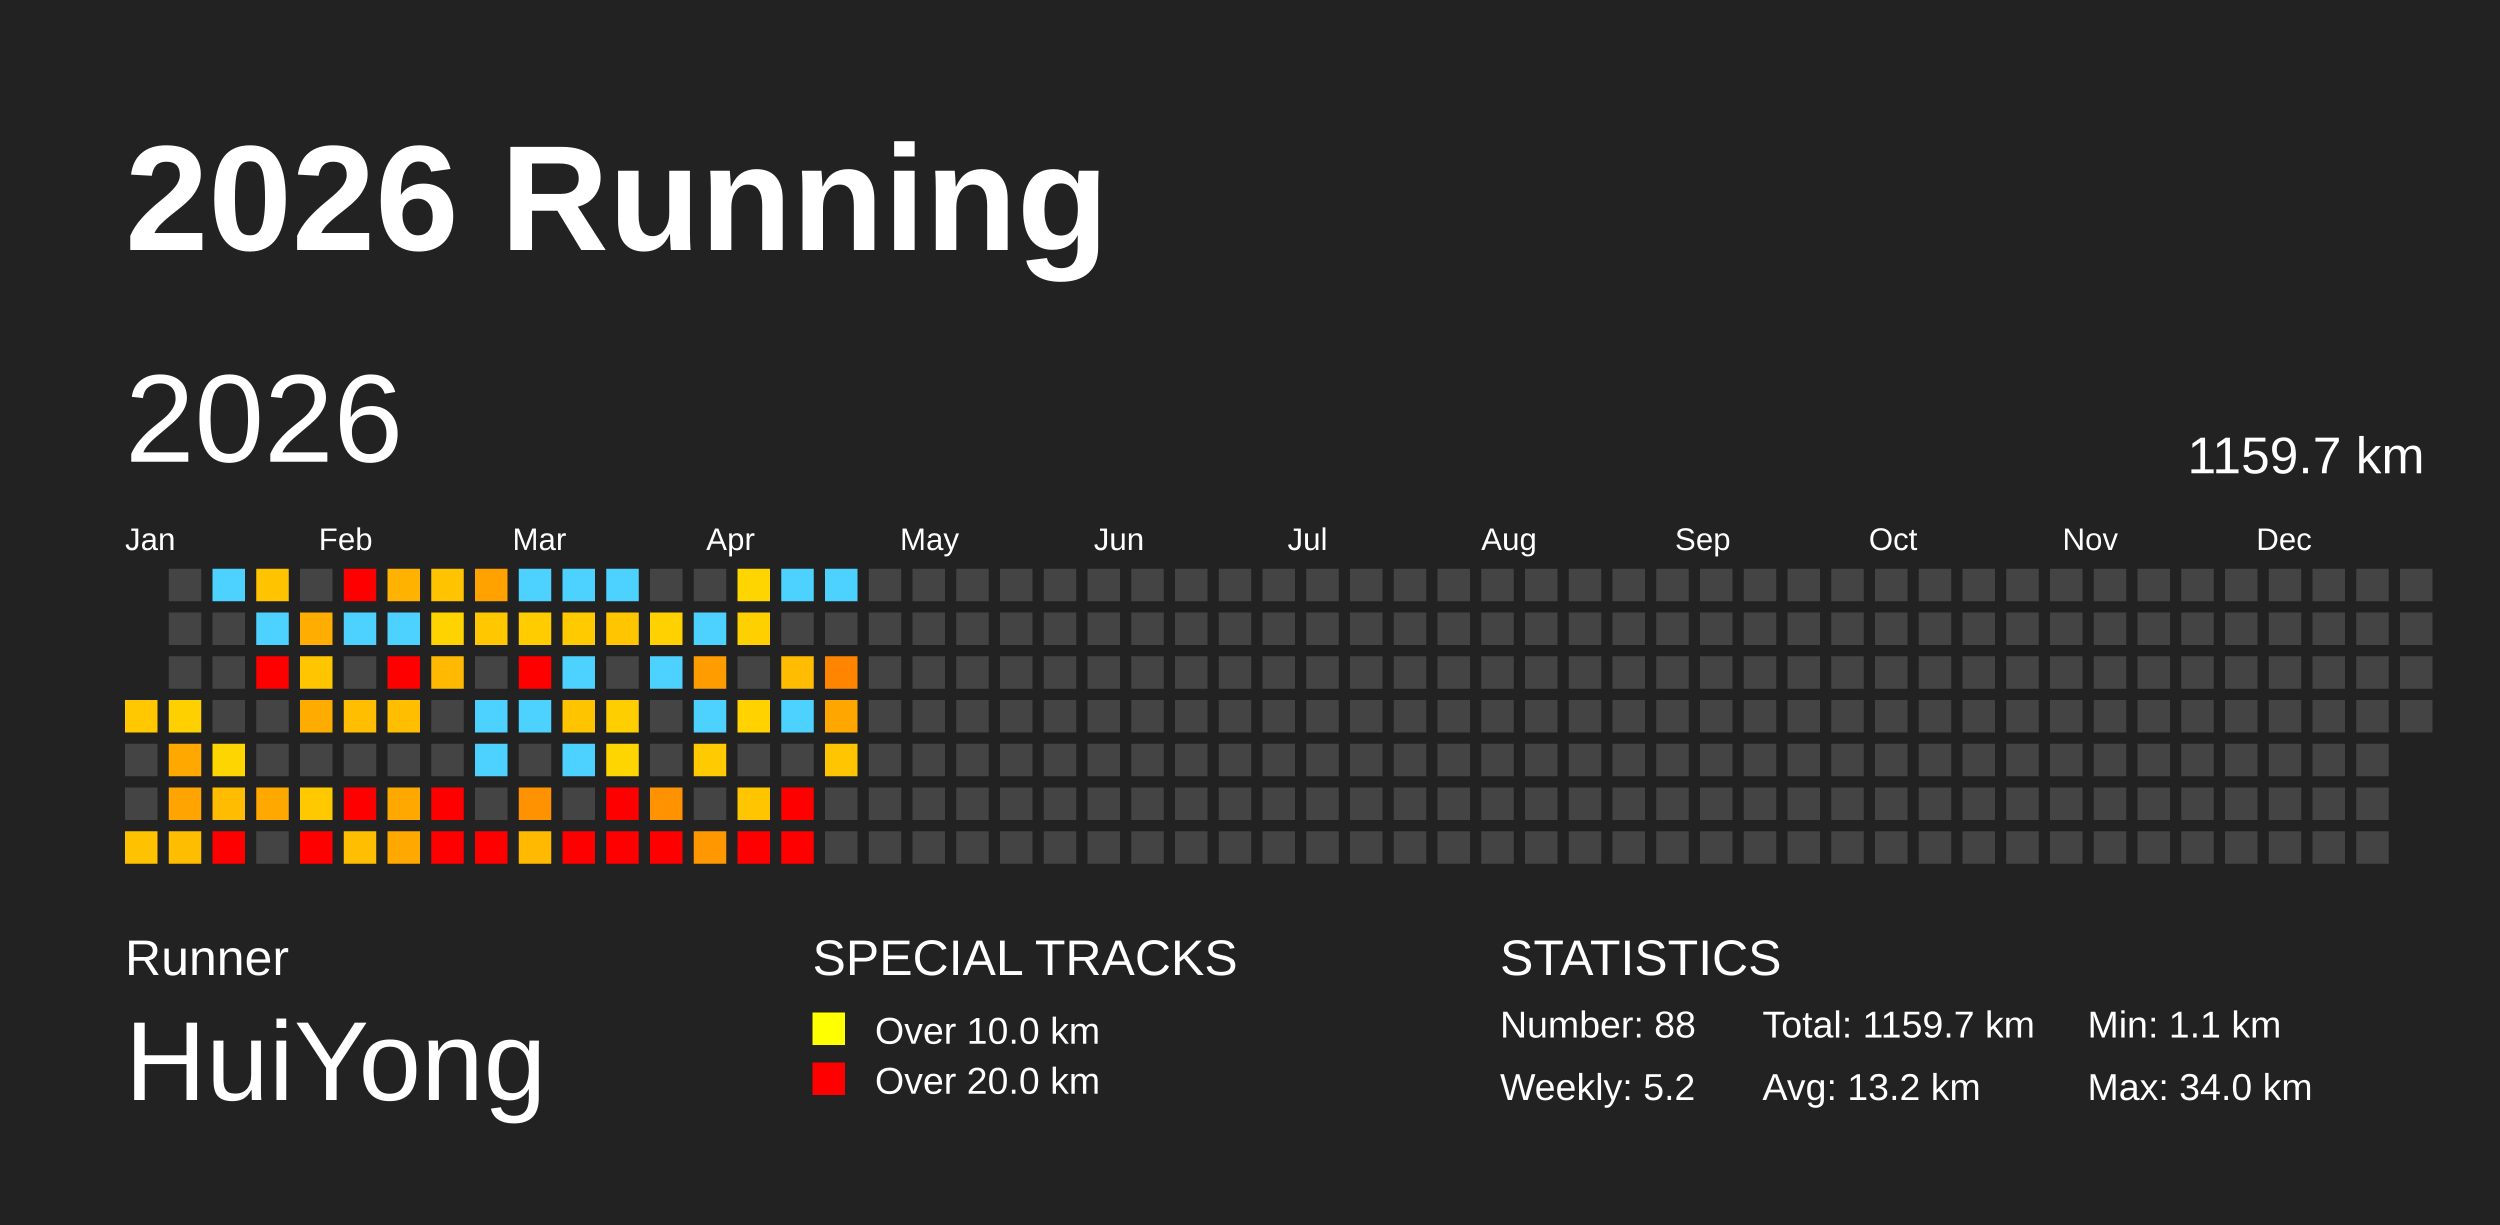
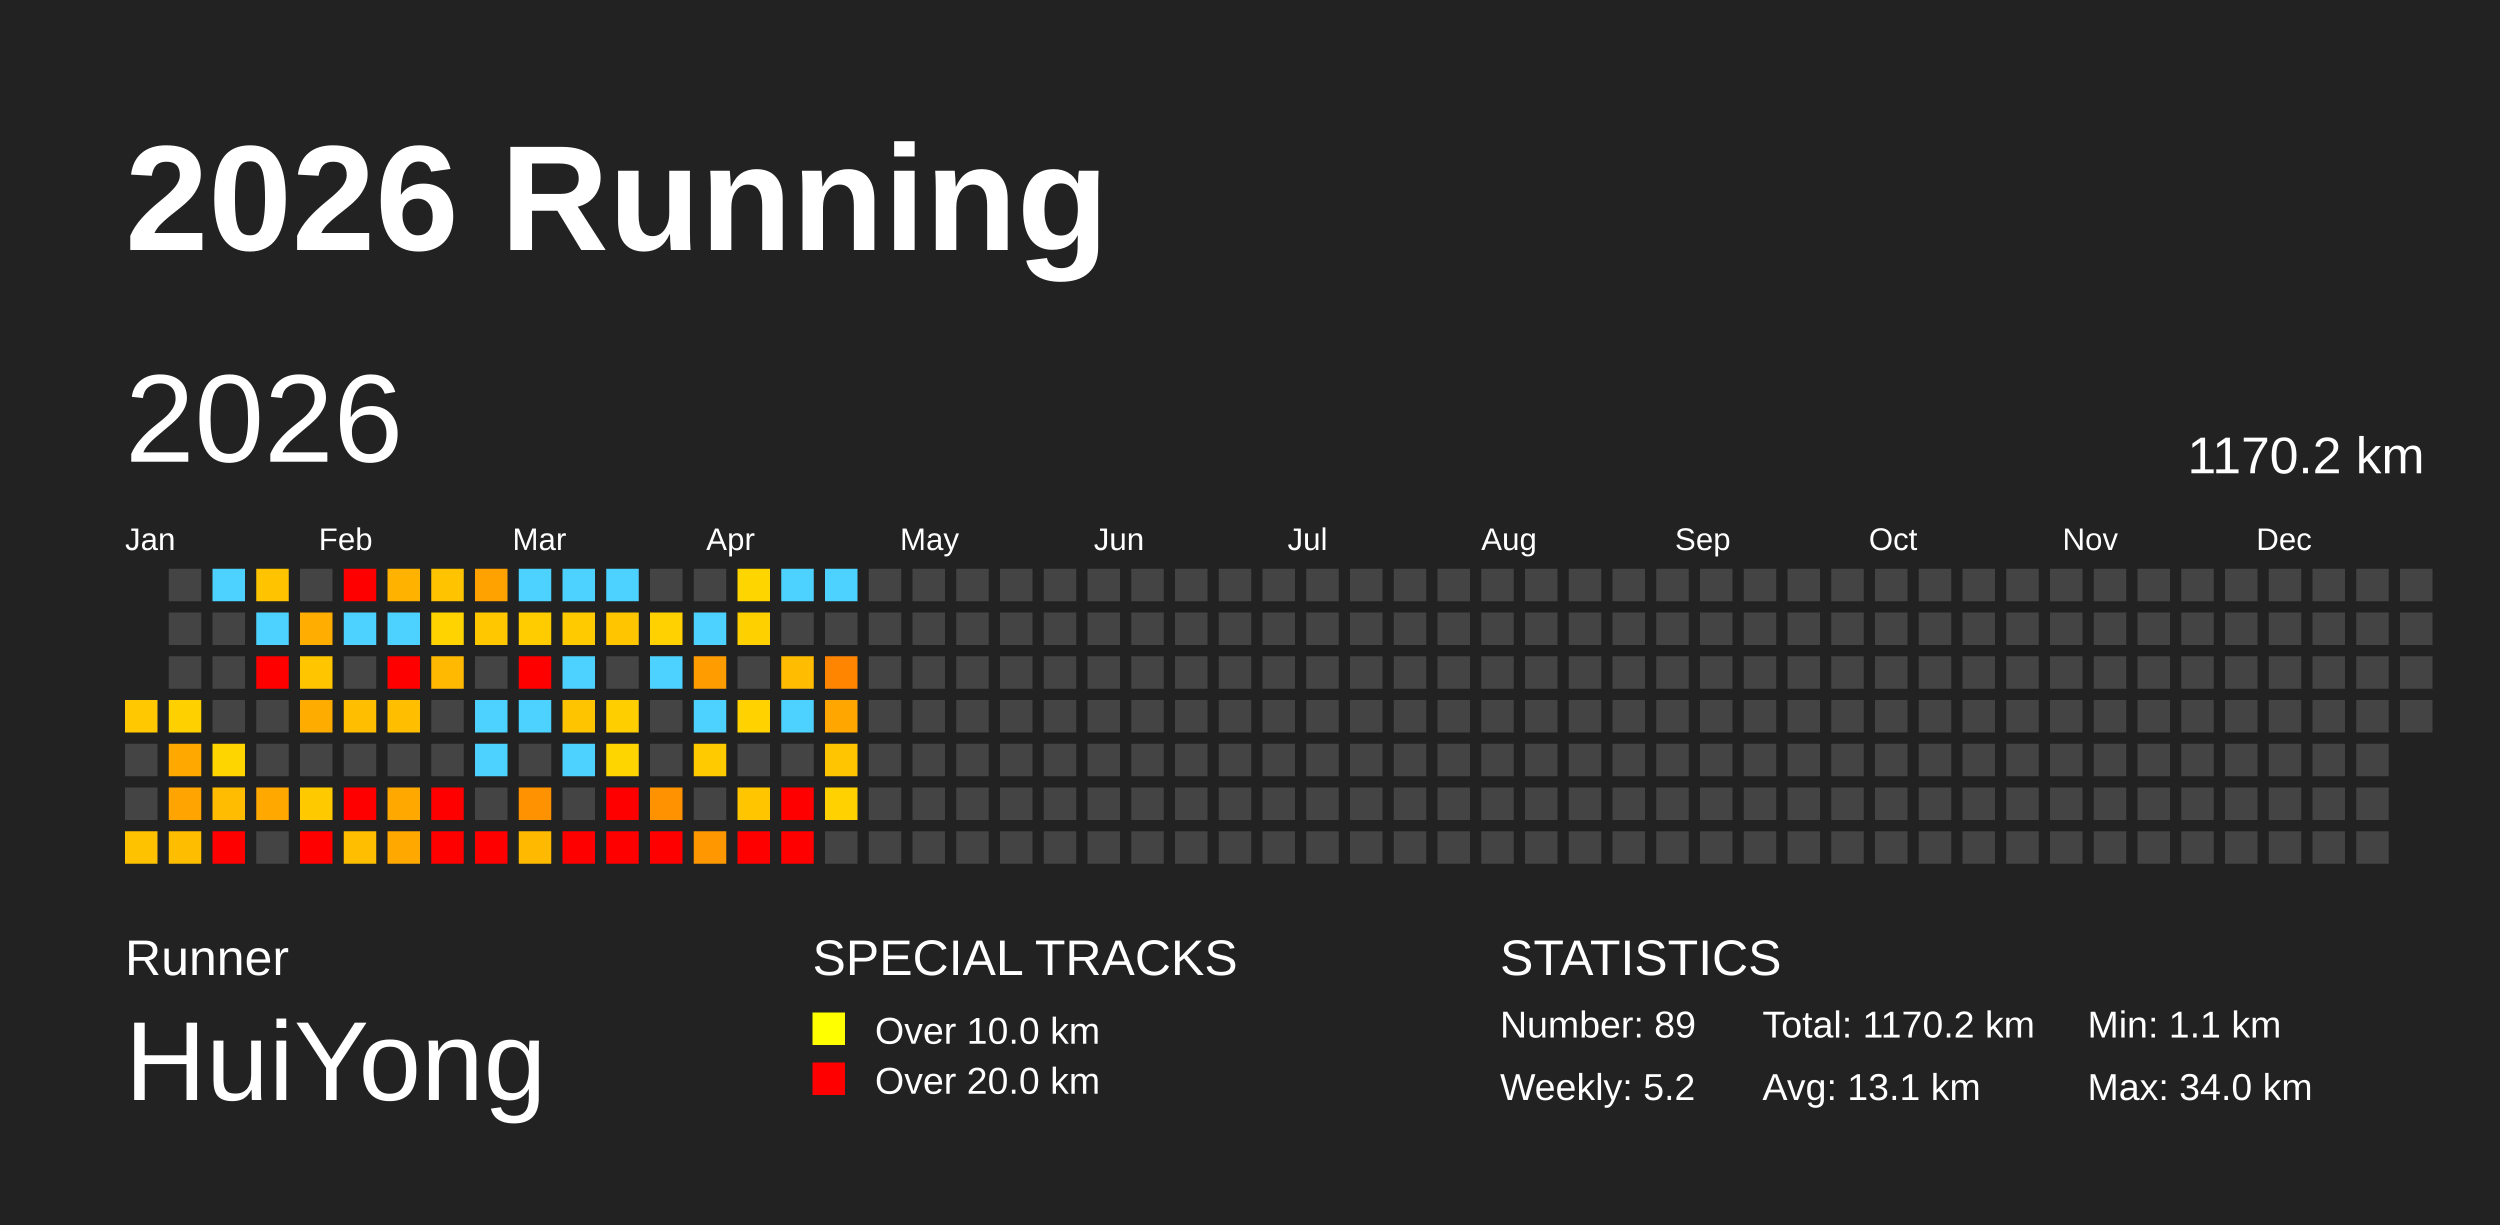
<svg xmlns="http://www.w3.org/2000/svg" baseProfile="full" height="98mm" version="1.1" viewBox="0,0,200,98" width="200mm">
  <defs />
  <rect fill="#222222" height="98" width="200" x="0" y="0" />
  <text fill="#FFFFFF" style="font-size:12px; font-family:Arial; font-weight:bold;" x="10" y="20">2026 Running</text>
  <text fill="#FFFFFF" style="font-size:4px; font-family:Arial" x="10" y="78">Runner</text>
  <text fill="#FFFFFF" style="font-size:9px; font-family:Arial" x="10" y="88">HuiYong</text>
  <text fill="#FFFFFF" style="font-size:4px; font-family:Arial" x="65" y="78">SPECIAL TRACKS</text>
  <rect fill="yellow" height="2.6" width="2.6" x="65" y="81" />
  <text fill="#FFFFFF" style="font-size:3px; font-family:Arial" x="70" y="83.5">Over 10.0 km</text>
  <rect fill="red" height="2.6" width="2.6" x="65" y="85" />
  <text fill="#FFFFFF" style="font-size:3px; font-family:Arial" x="70" y="87.5">Over 20.0 km</text>
  <text fill="#FFFFFF" style="font-size:4px; font-family:Arial" x="120" y="78">STATISTICS</text>
-   <text fill="#FFFFFF" style="font-size:3px; font-family:Arial" x="120" y="83">Number: 88</text>
+   <text fill="#FFFFFF" style="font-size:3px; font-family:Arial" x="120" y="83">Number: 89</text>
  <text fill="#FFFFFF" style="font-size:3px; font-family:Arial" x="120" y="88">Weekly: 5.2</text>
-   <text fill="#FFFFFF" style="font-size:3px; font-family:Arial" x="141" y="83">Total: 1159.7 km</text>
-   <text fill="#FFFFFF" style="font-size:3px; font-family:Arial" x="141" y="88">Avg: 13.2 km</text>
+   <text fill="#FFFFFF" style="font-size:3px; font-family:Arial" x="141" y="83">Total: 1170.2 km</text>
+   <text fill="#FFFFFF" style="font-size:3px; font-family:Arial" x="141" y="88">Avg: 13.1 km</text>
  <text fill="#FFFFFF" style="font-size:3px; font-family:Arial" x="167" y="83">Min: 1.1 km</text>
  <text fill="#FFFFFF" style="font-size:3px; font-family:Arial" x="167" y="88">Max: 34.0 km</text>
  <text dominant-baseline="hanging" fill="#FFFFFF" style="font-size:10.0px; font-family:Arial;" x="10" y="30">2026</text>
-   <text dominant-baseline="hanging" fill="#FFFFFF" style="font-size:4.125px; font-family:Arial;" x="175" y="35">1159.7 km</text>
+   <text dominant-baseline="hanging" fill="#FFFFFF" style="font-size:4.125px; font-family:Arial;" x="175" y="35">1170.2 km</text>
  <text fill="#FFFFFF" style="font-size:2.5px; font-family:Arial" x="10.0" y="44">Jan</text>
  <text fill="#FFFFFF" style="font-size:2.5px; font-family:Arial" x="25.5" y="44">Feb</text>
  <text fill="#FFFFFF" style="font-size:2.5px; font-family:Arial" x="41.0" y="44">Mar</text>
  <text fill="#FFFFFF" style="font-size:2.5px; font-family:Arial" x="56.5" y="44">Apr</text>
  <text fill="#FFFFFF" style="font-size:2.5px; font-family:Arial" x="72.0" y="44">May</text>
  <text fill="#FFFFFF" style="font-size:2.5px; font-family:Arial" x="87.5" y="44">Jun</text>
  <text fill="#FFFFFF" style="font-size:2.5px; font-family:Arial" x="103.0" y="44">Jul</text>
  <text fill="#FFFFFF" style="font-size:2.5px; font-family:Arial" x="118.5" y="44">Aug</text>
  <text fill="#FFFFFF" style="font-size:2.5px; font-family:Arial" x="134.0" y="44">Sep</text>
  <text fill="#FFFFFF" style="font-size:2.5px; font-family:Arial" x="149.5" y="44">Oct</text>
  <text fill="#FFFFFF" style="font-size:2.5px; font-family:Arial" x="165.0" y="44">Nov</text>
  <text fill="#FFFFFF" style="font-size:2.5px; font-family:Arial" x="180.5" y="44">Dec</text>
  <rect fill="#ffc800" height="2.6" width="2.6" x="10.0" y="56.0" />
  <rect fill="#444444" height="2.6" width="2.6" x="10.0" y="59.5" />
  <rect fill="#444444" height="2.6" width="2.6" x="10.0" y="63.0" />
  <rect fill="#ffc200" height="2.6" width="2.6" x="10.0" y="66.5" />
  <rect fill="#444444" height="2.6" width="2.6" x="13.5" y="45.5" />
  <rect fill="#444444" height="2.6" width="2.6" x="13.5" y="49.0" />
  <rect fill="#444444" height="2.6" width="2.6" x="13.5" y="52.5" />
  <rect fill="#ffd000" height="2.6" width="2.6" x="13.5" y="56.0" />
  <rect fill="#ffa800" height="2.6" width="2.6" x="13.5" y="59.5" />
  <rect fill="#ffa400" height="2.6" width="2.6" x="13.5" y="63.0" />
  <rect fill="#ffbd00" height="2.6" width="2.6" x="13.5" y="66.5" />
  <rect fill="#4dd2ff" height="2.6" width="2.6" x="17.0" y="45.5" />
  <rect fill="#444444" height="2.6" width="2.6" x="17.0" y="49.0" />
  <rect fill="#444444" height="2.6" width="2.6" x="17.0" y="52.5" />
  <rect fill="#444444" height="2.6" width="2.6" x="17.0" y="56.0" />
  <rect fill="#ffd500" height="2.6" width="2.6" x="17.0" y="59.5" />
  <rect fill="#ffbc00" height="2.6" width="2.6" x="17.0" y="63.0" />
  <rect fill="red" height="2.6" width="2.6" x="17.0" y="66.5" />
  <rect fill="#ffc300" height="2.6" width="2.6" x="20.5" y="45.5" />
  <rect fill="#4dd2ff" height="2.6" width="2.6" x="20.5" y="49.0" />
  <rect fill="red" height="2.6" width="2.6" x="20.5" y="52.5" />
  <rect fill="#444444" height="2.6" width="2.6" x="20.5" y="56.0" />
  <rect fill="#444444" height="2.6" width="2.6" x="20.5" y="59.5" />
  <rect fill="#ffa800" height="2.6" width="2.6" x="20.5" y="63.0" />
  <rect fill="#444444" height="2.6" width="2.6" x="20.5" y="66.5" />
  <rect fill="#444444" height="2.6" width="2.6" x="24.0" y="45.5" />
  <rect fill="#ffad00" height="2.6" width="2.6" x="24.0" y="49.0" />
  <rect fill="#ffc600" height="2.6" width="2.6" x="24.0" y="52.5" />
  <rect fill="#ffac00" height="2.6" width="2.6" x="24.0" y="56.0" />
  <rect fill="#444444" height="2.6" width="2.6" x="24.0" y="59.5" />
  <rect fill="#ffc900" height="2.6" width="2.6" x="24.0" y="63.0" />
  <rect fill="red" height="2.6" width="2.6" x="24.0" y="66.5" />
  <rect fill="red" height="2.6" width="2.6" x="27.5" y="45.5" />
  <rect fill="#4dd2ff" height="2.6" width="2.6" x="27.5" y="49.0" />
  <rect fill="#444444" height="2.6" width="2.6" x="27.5" y="52.5" />
  <rect fill="#ffbe00" height="2.6" width="2.6" x="27.5" y="56.0" />
  <rect fill="#444444" height="2.6" width="2.6" x="27.5" y="59.5" />
  <rect fill="red" height="2.6" width="2.6" x="27.5" y="63.0" />
  <rect fill="#ffbf00" height="2.6" width="2.6" x="27.5" y="66.5" />
  <rect fill="#ffb200" height="2.6" width="2.6" x="31.0" y="45.5" />
  <rect fill="#4dd2ff" height="2.6" width="2.6" x="31.0" y="49.0" />
  <rect fill="red" height="2.6" width="2.6" x="31.0" y="52.5" />
  <rect fill="#ffbe00" height="2.6" width="2.6" x="31.0" y="56.0" />
  <rect fill="#444444" height="2.6" width="2.6" x="31.0" y="59.5" />
  <rect fill="#ffa900" height="2.6" width="2.6" x="31.0" y="63.0" />
  <rect fill="#ffa800" height="2.6" width="2.6" x="31.0" y="66.5" />
  <rect fill="#ffc300" height="2.6" width="2.6" x="34.5" y="45.5" />
  <rect fill="#ffd300" height="2.6" width="2.6" x="34.5" y="49.0" />
  <rect fill="#ffb900" height="2.6" width="2.6" x="34.5" y="52.5" />
  <rect fill="#444444" height="2.6" width="2.6" x="34.5" y="56.0" />
  <rect fill="#444444" height="2.6" width="2.6" x="34.5" y="59.5" />
  <rect fill="red" height="2.6" width="2.6" x="34.5" y="63.0" />
  <rect fill="red" height="2.6" width="2.6" x="34.5" y="66.5" />
  <rect fill="#ffa200" height="2.6" width="2.6" x="38.0" y="45.5" />
  <rect fill="#ffc700" height="2.6" width="2.6" x="38.0" y="49.0" />
  <rect fill="#444444" height="2.6" width="2.6" x="38.0" y="52.5" />
  <rect fill="#4dd2ff" height="2.6" width="2.6" x="38.0" y="56.0" />
  <rect fill="#4dd2ff" height="2.6" width="2.6" x="38.0" y="59.5" />
  <rect fill="#444444" height="2.6" width="2.6" x="38.0" y="63.0" />
  <rect fill="red" height="2.6" width="2.6" x="38.0" y="66.5" />
  <rect fill="#4dd2ff" height="2.6" width="2.6" x="41.5" y="45.5" />
  <rect fill="#ffcc00" height="2.6" width="2.6" x="41.5" y="49.0" />
  <rect fill="red" height="2.6" width="2.6" x="41.5" y="52.5" />
  <rect fill="#4dd2ff" height="2.6" width="2.6" x="41.5" y="56.0" />
  <rect fill="#444444" height="2.6" width="2.6" x="41.5" y="59.5" />
  <rect fill="#ff9200" height="2.6" width="2.6" x="41.5" y="63.0" />
  <rect fill="#ffba00" height="2.6" width="2.6" x="41.5" y="66.5" />
  <rect fill="#4dd2ff" height="2.6" width="2.6" x="45.0" y="45.5" />
  <rect fill="#ffcb00" height="2.6" width="2.6" x="45.0" y="49.0" />
  <rect fill="#4dd2ff" height="2.6" width="2.6" x="45.0" y="52.5" />
  <rect fill="#ffc400" height="2.6" width="2.6" x="45.0" y="56.0" />
  <rect fill="#4dd2ff" height="2.6" width="2.6" x="45.0" y="59.5" />
  <rect fill="#444444" height="2.6" width="2.6" x="45.0" y="63.0" />
  <rect fill="red" height="2.6" width="2.6" x="45.0" y="66.5" />
  <rect fill="#4dd2ff" height="2.6" width="2.6" x="48.5" y="45.5" />
  <rect fill="#ffc600" height="2.6" width="2.6" x="48.5" y="49.0" />
  <rect fill="#444444" height="2.6" width="2.6" x="48.5" y="52.5" />
  <rect fill="#ffce00" height="2.6" width="2.6" x="48.5" y="56.0" />
  <rect fill="#ffd500" height="2.6" width="2.6" x="48.5" y="59.5" />
  <rect fill="red" height="2.6" width="2.6" x="48.5" y="63.0" />
  <rect fill="red" height="2.6" width="2.6" x="48.5" y="66.5" />
  <rect fill="#444444" height="2.6" width="2.6" x="52.0" y="45.5" />
  <rect fill="#ffd100" height="2.6" width="2.6" x="52.0" y="49.0" />
  <rect fill="#4dd2ff" height="2.6" width="2.6" x="52.0" y="52.5" />
  <rect fill="#444444" height="2.6" width="2.6" x="52.0" y="56.0" />
  <rect fill="#444444" height="2.6" width="2.6" x="52.0" y="59.5" />
  <rect fill="#ff9200" height="2.6" width="2.6" x="52.0" y="63.0" />
  <rect fill="red" height="2.6" width="2.6" x="52.0" y="66.5" />
  <rect fill="#444444" height="2.6" width="2.6" x="55.5" y="45.5" />
  <rect fill="#4dd2ff" height="2.6" width="2.6" x="55.5" y="49.0" />
  <rect fill="#ff9d00" height="2.6" width="2.6" x="55.5" y="52.5" />
  <rect fill="#4dd2ff" height="2.6" width="2.6" x="55.5" y="56.0" />
  <rect fill="#ffcb00" height="2.6" width="2.6" x="55.5" y="59.5" />
  <rect fill="#444444" height="2.6" width="2.6" x="55.5" y="63.0" />
  <rect fill="#ff9700" height="2.6" width="2.6" x="55.5" y="66.5" />
  <rect fill="#ffd500" height="2.6" width="2.6" x="59.0" y="45.5" />
  <rect fill="#ffd000" height="2.6" width="2.6" x="59.0" y="49.0" />
  <rect fill="#444444" height="2.6" width="2.6" x="59.0" y="52.5" />
  <rect fill="#ffd200" height="2.6" width="2.6" x="59.0" y="56.0" />
  <rect fill="#444444" height="2.6" width="2.6" x="59.0" y="59.5" />
  <rect fill="#ffc600" height="2.6" width="2.6" x="59.0" y="63.0" />
  <rect fill="red" height="2.6" width="2.6" x="59.0" y="66.5" />
  <rect fill="#4dd2ff" height="2.6" width="2.6" x="62.5" y="45.5" />
  <rect fill="#444444" height="2.6" width="2.6" x="62.5" y="49.0" />
  <rect fill="#ffbc00" height="2.6" width="2.6" x="62.5" y="52.5" />
  <rect fill="#4dd2ff" height="2.6" width="2.6" x="62.5" y="56.0" />
  <rect fill="#444444" height="2.6" width="2.6" x="62.5" y="59.5" />
  <rect fill="red" height="2.6" width="2.6" x="62.5" y="63.0" />
  <rect fill="red" height="2.6" width="2.6" x="62.5" y="66.5" />
  <rect fill="#4dd2ff" height="2.6" width="2.6" x="66.0" y="45.5" />
  <rect fill="#444444" height="2.6" width="2.6" x="66.0" y="49.0" />
  <rect fill="#ff8400" height="2.6" width="2.6" x="66.0" y="52.5" />
  <rect fill="#ffa600" height="2.6" width="2.6" x="66.0" y="56.0" />
  <rect fill="#ffc500" height="2.6" width="2.6" x="66.0" y="59.5" />
-   <rect fill="#444444" height="2.6" width="2.6" x="66.0" y="63.0" />
+   <rect fill="#ffd100" height="2.6" width="2.6" x="66.0" y="63.0" />
  <rect fill="#444444" height="2.6" width="2.6" x="66.0" y="66.5" />
  <rect fill="#444444" height="2.6" width="2.6" x="69.5" y="45.5" />
  <rect fill="#444444" height="2.6" width="2.6" x="69.5" y="49.0" />
  <rect fill="#444444" height="2.6" width="2.6" x="69.5" y="52.5" />
  <rect fill="#444444" height="2.6" width="2.6" x="69.5" y="56.0" />
  <rect fill="#444444" height="2.6" width="2.6" x="69.5" y="59.5" />
  <rect fill="#444444" height="2.6" width="2.6" x="69.5" y="63.0" />
  <rect fill="#444444" height="2.6" width="2.6" x="69.5" y="66.5" />
  <rect fill="#444444" height="2.6" width="2.6" x="73.0" y="45.5" />
  <rect fill="#444444" height="2.6" width="2.6" x="73.0" y="49.0" />
  <rect fill="#444444" height="2.6" width="2.6" x="73.0" y="52.5" />
  <rect fill="#444444" height="2.6" width="2.6" x="73.0" y="56.0" />
  <rect fill="#444444" height="2.6" width="2.6" x="73.0" y="59.5" />
  <rect fill="#444444" height="2.6" width="2.6" x="73.0" y="63.0" />
  <rect fill="#444444" height="2.6" width="2.6" x="73.0" y="66.5" />
  <rect fill="#444444" height="2.6" width="2.6" x="76.5" y="45.5" />
  <rect fill="#444444" height="2.6" width="2.6" x="76.5" y="49.0" />
  <rect fill="#444444" height="2.6" width="2.6" x="76.5" y="52.5" />
  <rect fill="#444444" height="2.6" width="2.6" x="76.5" y="56.0" />
  <rect fill="#444444" height="2.6" width="2.6" x="76.5" y="59.5" />
  <rect fill="#444444" height="2.6" width="2.6" x="76.5" y="63.0" />
  <rect fill="#444444" height="2.6" width="2.6" x="76.5" y="66.5" />
  <rect fill="#444444" height="2.6" width="2.6" x="80.0" y="45.5" />
  <rect fill="#444444" height="2.6" width="2.6" x="80.0" y="49.0" />
  <rect fill="#444444" height="2.6" width="2.6" x="80.0" y="52.5" />
  <rect fill="#444444" height="2.6" width="2.6" x="80.0" y="56.0" />
  <rect fill="#444444" height="2.6" width="2.6" x="80.0" y="59.5" />
  <rect fill="#444444" height="2.6" width="2.6" x="80.0" y="63.0" />
  <rect fill="#444444" height="2.6" width="2.6" x="80.0" y="66.5" />
  <rect fill="#444444" height="2.6" width="2.6" x="83.5" y="45.5" />
  <rect fill="#444444" height="2.6" width="2.6" x="83.5" y="49.0" />
  <rect fill="#444444" height="2.6" width="2.6" x="83.5" y="52.5" />
  <rect fill="#444444" height="2.6" width="2.6" x="83.5" y="56.0" />
  <rect fill="#444444" height="2.6" width="2.6" x="83.5" y="59.5" />
  <rect fill="#444444" height="2.6" width="2.6" x="83.5" y="63.0" />
  <rect fill="#444444" height="2.6" width="2.6" x="83.5" y="66.5" />
  <rect fill="#444444" height="2.6" width="2.6" x="87.0" y="45.5" />
  <rect fill="#444444" height="2.6" width="2.6" x="87.0" y="49.0" />
  <rect fill="#444444" height="2.6" width="2.6" x="87.0" y="52.5" />
  <rect fill="#444444" height="2.6" width="2.6" x="87.0" y="56.0" />
  <rect fill="#444444" height="2.6" width="2.6" x="87.0" y="59.5" />
  <rect fill="#444444" height="2.6" width="2.6" x="87.0" y="63.0" />
  <rect fill="#444444" height="2.6" width="2.6" x="87.0" y="66.5" />
  <rect fill="#444444" height="2.6" width="2.6" x="90.5" y="45.5" />
  <rect fill="#444444" height="2.6" width="2.6" x="90.5" y="49.0" />
  <rect fill="#444444" height="2.6" width="2.6" x="90.5" y="52.5" />
  <rect fill="#444444" height="2.6" width="2.6" x="90.5" y="56.0" />
  <rect fill="#444444" height="2.6" width="2.6" x="90.5" y="59.5" />
  <rect fill="#444444" height="2.6" width="2.6" x="90.5" y="63.0" />
  <rect fill="#444444" height="2.6" width="2.6" x="90.5" y="66.5" />
  <rect fill="#444444" height="2.6" width="2.6" x="94.0" y="45.5" />
  <rect fill="#444444" height="2.6" width="2.6" x="94.0" y="49.0" />
  <rect fill="#444444" height="2.6" width="2.6" x="94.0" y="52.5" />
  <rect fill="#444444" height="2.6" width="2.6" x="94.0" y="56.0" />
  <rect fill="#444444" height="2.6" width="2.6" x="94.0" y="59.5" />
  <rect fill="#444444" height="2.6" width="2.6" x="94.0" y="63.0" />
  <rect fill="#444444" height="2.6" width="2.6" x="94.0" y="66.5" />
  <rect fill="#444444" height="2.6" width="2.6" x="97.5" y="45.5" />
  <rect fill="#444444" height="2.6" width="2.6" x="97.5" y="49.0" />
  <rect fill="#444444" height="2.6" width="2.6" x="97.5" y="52.5" />
  <rect fill="#444444" height="2.6" width="2.6" x="97.5" y="56.0" />
  <rect fill="#444444" height="2.6" width="2.6" x="97.5" y="59.5" />
  <rect fill="#444444" height="2.6" width="2.6" x="97.5" y="63.0" />
  <rect fill="#444444" height="2.6" width="2.6" x="97.5" y="66.5" />
  <rect fill="#444444" height="2.6" width="2.6" x="101.0" y="45.5" />
  <rect fill="#444444" height="2.6" width="2.6" x="101.0" y="49.0" />
  <rect fill="#444444" height="2.6" width="2.6" x="101.0" y="52.5" />
  <rect fill="#444444" height="2.6" width="2.6" x="101.0" y="56.0" />
  <rect fill="#444444" height="2.6" width="2.6" x="101.0" y="59.5" />
  <rect fill="#444444" height="2.6" width="2.6" x="101.0" y="63.0" />
  <rect fill="#444444" height="2.6" width="2.6" x="101.0" y="66.5" />
  <rect fill="#444444" height="2.6" width="2.6" x="104.5" y="45.5" />
  <rect fill="#444444" height="2.6" width="2.6" x="104.5" y="49.0" />
  <rect fill="#444444" height="2.6" width="2.6" x="104.5" y="52.5" />
  <rect fill="#444444" height="2.6" width="2.6" x="104.5" y="56.0" />
  <rect fill="#444444" height="2.6" width="2.6" x="104.5" y="59.5" />
  <rect fill="#444444" height="2.6" width="2.6" x="104.5" y="63.0" />
  <rect fill="#444444" height="2.6" width="2.6" x="104.5" y="66.5" />
  <rect fill="#444444" height="2.6" width="2.6" x="108.0" y="45.5" />
  <rect fill="#444444" height="2.6" width="2.6" x="108.0" y="49.0" />
  <rect fill="#444444" height="2.6" width="2.6" x="108.0" y="52.5" />
  <rect fill="#444444" height="2.6" width="2.6" x="108.0" y="56.0" />
  <rect fill="#444444" height="2.6" width="2.6" x="108.0" y="59.5" />
  <rect fill="#444444" height="2.6" width="2.6" x="108.0" y="63.0" />
  <rect fill="#444444" height="2.6" width="2.6" x="108.0" y="66.5" />
  <rect fill="#444444" height="2.6" width="2.6" x="111.5" y="45.5" />
  <rect fill="#444444" height="2.6" width="2.6" x="111.5" y="49.0" />
  <rect fill="#444444" height="2.6" width="2.6" x="111.5" y="52.5" />
  <rect fill="#444444" height="2.6" width="2.6" x="111.5" y="56.0" />
  <rect fill="#444444" height="2.6" width="2.6" x="111.5" y="59.5" />
  <rect fill="#444444" height="2.6" width="2.6" x="111.5" y="63.0" />
  <rect fill="#444444" height="2.6" width="2.6" x="111.5" y="66.5" />
  <rect fill="#444444" height="2.6" width="2.6" x="115.0" y="45.5" />
  <rect fill="#444444" height="2.6" width="2.6" x="115.0" y="49.0" />
  <rect fill="#444444" height="2.6" width="2.6" x="115.0" y="52.5" />
  <rect fill="#444444" height="2.6" width="2.6" x="115.0" y="56.0" />
  <rect fill="#444444" height="2.6" width="2.6" x="115.0" y="59.5" />
  <rect fill="#444444" height="2.6" width="2.6" x="115.0" y="63.0" />
  <rect fill="#444444" height="2.6" width="2.6" x="115.0" y="66.5" />
  <rect fill="#444444" height="2.6" width="2.6" x="118.5" y="45.5" />
  <rect fill="#444444" height="2.6" width="2.6" x="118.5" y="49.0" />
  <rect fill="#444444" height="2.6" width="2.6" x="118.5" y="52.5" />
  <rect fill="#444444" height="2.6" width="2.6" x="118.5" y="56.0" />
  <rect fill="#444444" height="2.6" width="2.6" x="118.5" y="59.5" />
  <rect fill="#444444" height="2.6" width="2.6" x="118.5" y="63.0" />
  <rect fill="#444444" height="2.6" width="2.6" x="118.5" y="66.5" />
  <rect fill="#444444" height="2.6" width="2.6" x="122.0" y="45.5" />
  <rect fill="#444444" height="2.6" width="2.6" x="122.0" y="49.0" />
  <rect fill="#444444" height="2.6" width="2.6" x="122.0" y="52.5" />
  <rect fill="#444444" height="2.6" width="2.6" x="122.0" y="56.0" />
  <rect fill="#444444" height="2.6" width="2.6" x="122.0" y="59.5" />
  <rect fill="#444444" height="2.6" width="2.6" x="122.0" y="63.0" />
  <rect fill="#444444" height="2.6" width="2.6" x="122.0" y="66.5" />
  <rect fill="#444444" height="2.6" width="2.6" x="125.5" y="45.5" />
  <rect fill="#444444" height="2.6" width="2.6" x="125.5" y="49.0" />
  <rect fill="#444444" height="2.6" width="2.6" x="125.5" y="52.5" />
  <rect fill="#444444" height="2.6" width="2.6" x="125.5" y="56.0" />
  <rect fill="#444444" height="2.6" width="2.6" x="125.5" y="59.5" />
  <rect fill="#444444" height="2.6" width="2.6" x="125.5" y="63.0" />
  <rect fill="#444444" height="2.6" width="2.6" x="125.5" y="66.5" />
  <rect fill="#444444" height="2.6" width="2.6" x="129.0" y="45.5" />
  <rect fill="#444444" height="2.6" width="2.6" x="129.0" y="49.0" />
  <rect fill="#444444" height="2.6" width="2.6" x="129.0" y="52.5" />
  <rect fill="#444444" height="2.6" width="2.6" x="129.0" y="56.0" />
  <rect fill="#444444" height="2.6" width="2.6" x="129.0" y="59.5" />
  <rect fill="#444444" height="2.6" width="2.6" x="129.0" y="63.0" />
  <rect fill="#444444" height="2.6" width="2.6" x="129.0" y="66.5" />
  <rect fill="#444444" height="2.6" width="2.6" x="132.5" y="45.5" />
  <rect fill="#444444" height="2.6" width="2.6" x="132.5" y="49.0" />
  <rect fill="#444444" height="2.6" width="2.6" x="132.5" y="52.5" />
  <rect fill="#444444" height="2.6" width="2.6" x="132.5" y="56.0" />
  <rect fill="#444444" height="2.6" width="2.6" x="132.5" y="59.5" />
  <rect fill="#444444" height="2.6" width="2.6" x="132.5" y="63.0" />
  <rect fill="#444444" height="2.6" width="2.6" x="132.5" y="66.5" />
  <rect fill="#444444" height="2.6" width="2.6" x="136.0" y="45.5" />
  <rect fill="#444444" height="2.6" width="2.6" x="136.0" y="49.0" />
  <rect fill="#444444" height="2.6" width="2.6" x="136.0" y="52.5" />
  <rect fill="#444444" height="2.6" width="2.6" x="136.0" y="56.0" />
  <rect fill="#444444" height="2.6" width="2.6" x="136.0" y="59.5" />
  <rect fill="#444444" height="2.6" width="2.6" x="136.0" y="63.0" />
  <rect fill="#444444" height="2.6" width="2.6" x="136.0" y="66.5" />
  <rect fill="#444444" height="2.6" width="2.6" x="139.5" y="45.5" />
  <rect fill="#444444" height="2.6" width="2.6" x="139.5" y="49.0" />
  <rect fill="#444444" height="2.6" width="2.6" x="139.5" y="52.5" />
  <rect fill="#444444" height="2.6" width="2.6" x="139.5" y="56.0" />
  <rect fill="#444444" height="2.6" width="2.6" x="139.5" y="59.5" />
  <rect fill="#444444" height="2.6" width="2.6" x="139.5" y="63.0" />
  <rect fill="#444444" height="2.6" width="2.6" x="139.5" y="66.5" />
  <rect fill="#444444" height="2.6" width="2.6" x="143.0" y="45.5" />
  <rect fill="#444444" height="2.6" width="2.6" x="143.0" y="49.0" />
  <rect fill="#444444" height="2.6" width="2.6" x="143.0" y="52.5" />
  <rect fill="#444444" height="2.6" width="2.6" x="143.0" y="56.0" />
  <rect fill="#444444" height="2.6" width="2.6" x="143.0" y="59.5" />
  <rect fill="#444444" height="2.6" width="2.6" x="143.0" y="63.0" />
  <rect fill="#444444" height="2.6" width="2.6" x="143.0" y="66.5" />
  <rect fill="#444444" height="2.6" width="2.6" x="146.5" y="45.5" />
  <rect fill="#444444" height="2.6" width="2.6" x="146.5" y="49.0" />
  <rect fill="#444444" height="2.6" width="2.6" x="146.5" y="52.5" />
  <rect fill="#444444" height="2.6" width="2.6" x="146.5" y="56.0" />
  <rect fill="#444444" height="2.6" width="2.6" x="146.5" y="59.5" />
  <rect fill="#444444" height="2.6" width="2.6" x="146.5" y="63.0" />
  <rect fill="#444444" height="2.6" width="2.6" x="146.5" y="66.5" />
  <rect fill="#444444" height="2.6" width="2.6" x="150.0" y="45.5" />
  <rect fill="#444444" height="2.6" width="2.6" x="150.0" y="49.0" />
  <rect fill="#444444" height="2.6" width="2.6" x="150.0" y="52.5" />
  <rect fill="#444444" height="2.6" width="2.6" x="150.0" y="56.0" />
  <rect fill="#444444" height="2.6" width="2.6" x="150.0" y="59.5" />
  <rect fill="#444444" height="2.6" width="2.6" x="150.0" y="63.0" />
  <rect fill="#444444" height="2.6" width="2.6" x="150.0" y="66.5" />
  <rect fill="#444444" height="2.6" width="2.6" x="153.5" y="45.5" />
  <rect fill="#444444" height="2.6" width="2.6" x="153.5" y="49.0" />
  <rect fill="#444444" height="2.6" width="2.6" x="153.5" y="52.5" />
  <rect fill="#444444" height="2.6" width="2.6" x="153.5" y="56.0" />
  <rect fill="#444444" height="2.6" width="2.6" x="153.5" y="59.5" />
  <rect fill="#444444" height="2.6" width="2.6" x="153.5" y="63.0" />
  <rect fill="#444444" height="2.6" width="2.6" x="153.5" y="66.5" />
  <rect fill="#444444" height="2.6" width="2.6" x="157.0" y="45.5" />
  <rect fill="#444444" height="2.6" width="2.6" x="157.0" y="49.0" />
  <rect fill="#444444" height="2.6" width="2.6" x="157.0" y="52.5" />
  <rect fill="#444444" height="2.6" width="2.6" x="157.0" y="56.0" />
  <rect fill="#444444" height="2.6" width="2.6" x="157.0" y="59.5" />
  <rect fill="#444444" height="2.6" width="2.6" x="157.0" y="63.0" />
  <rect fill="#444444" height="2.6" width="2.6" x="157.0" y="66.5" />
  <rect fill="#444444" height="2.6" width="2.6" x="160.5" y="45.5" />
  <rect fill="#444444" height="2.6" width="2.6" x="160.5" y="49.0" />
  <rect fill="#444444" height="2.6" width="2.6" x="160.5" y="52.5" />
  <rect fill="#444444" height="2.6" width="2.6" x="160.5" y="56.0" />
  <rect fill="#444444" height="2.6" width="2.6" x="160.5" y="59.5" />
  <rect fill="#444444" height="2.6" width="2.6" x="160.5" y="63.0" />
  <rect fill="#444444" height="2.6" width="2.6" x="160.5" y="66.5" />
  <rect fill="#444444" height="2.6" width="2.6" x="164.0" y="45.5" />
  <rect fill="#444444" height="2.6" width="2.6" x="164.0" y="49.0" />
  <rect fill="#444444" height="2.6" width="2.6" x="164.0" y="52.5" />
  <rect fill="#444444" height="2.6" width="2.6" x="164.0" y="56.0" />
  <rect fill="#444444" height="2.6" width="2.6" x="164.0" y="59.5" />
  <rect fill="#444444" height="2.6" width="2.6" x="164.0" y="63.0" />
  <rect fill="#444444" height="2.6" width="2.6" x="164.0" y="66.5" />
  <rect fill="#444444" height="2.6" width="2.6" x="167.5" y="45.5" />
  <rect fill="#444444" height="2.6" width="2.6" x="167.5" y="49.0" />
  <rect fill="#444444" height="2.6" width="2.6" x="167.5" y="52.5" />
  <rect fill="#444444" height="2.6" width="2.6" x="167.5" y="56.0" />
  <rect fill="#444444" height="2.6" width="2.6" x="167.5" y="59.5" />
  <rect fill="#444444" height="2.6" width="2.6" x="167.5" y="63.0" />
  <rect fill="#444444" height="2.6" width="2.6" x="167.5" y="66.5" />
  <rect fill="#444444" height="2.6" width="2.6" x="171.0" y="45.5" />
  <rect fill="#444444" height="2.6" width="2.6" x="171.0" y="49.0" />
  <rect fill="#444444" height="2.6" width="2.6" x="171.0" y="52.5" />
  <rect fill="#444444" height="2.6" width="2.6" x="171.0" y="56.0" />
  <rect fill="#444444" height="2.6" width="2.6" x="171.0" y="59.5" />
  <rect fill="#444444" height="2.6" width="2.6" x="171.0" y="63.0" />
  <rect fill="#444444" height="2.6" width="2.6" x="171.0" y="66.5" />
  <rect fill="#444444" height="2.6" width="2.6" x="174.5" y="45.5" />
  <rect fill="#444444" height="2.6" width="2.6" x="174.5" y="49.0" />
  <rect fill="#444444" height="2.6" width="2.6" x="174.5" y="52.5" />
  <rect fill="#444444" height="2.6" width="2.6" x="174.5" y="56.0" />
  <rect fill="#444444" height="2.6" width="2.6" x="174.5" y="59.5" />
  <rect fill="#444444" height="2.6" width="2.6" x="174.5" y="63.0" />
  <rect fill="#444444" height="2.6" width="2.6" x="174.5" y="66.5" />
  <rect fill="#444444" height="2.6" width="2.6" x="178.0" y="45.5" />
  <rect fill="#444444" height="2.6" width="2.6" x="178.0" y="49.0" />
  <rect fill="#444444" height="2.6" width="2.6" x="178.0" y="52.5" />
  <rect fill="#444444" height="2.6" width="2.6" x="178.0" y="56.0" />
  <rect fill="#444444" height="2.6" width="2.6" x="178.0" y="59.5" />
  <rect fill="#444444" height="2.6" width="2.6" x="178.0" y="63.0" />
  <rect fill="#444444" height="2.6" width="2.6" x="178.0" y="66.5" />
  <rect fill="#444444" height="2.6" width="2.6" x="181.5" y="45.5" />
  <rect fill="#444444" height="2.6" width="2.6" x="181.5" y="49.0" />
  <rect fill="#444444" height="2.6" width="2.6" x="181.5" y="52.5" />
  <rect fill="#444444" height="2.6" width="2.6" x="181.5" y="56.0" />
  <rect fill="#444444" height="2.6" width="2.6" x="181.5" y="59.5" />
  <rect fill="#444444" height="2.6" width="2.6" x="181.5" y="63.0" />
  <rect fill="#444444" height="2.6" width="2.6" x="181.5" y="66.5" />
  <rect fill="#444444" height="2.6" width="2.6" x="185.0" y="45.5" />
  <rect fill="#444444" height="2.6" width="2.6" x="185.0" y="49.0" />
  <rect fill="#444444" height="2.6" width="2.6" x="185.0" y="52.5" />
  <rect fill="#444444" height="2.6" width="2.6" x="185.0" y="56.0" />
  <rect fill="#444444" height="2.6" width="2.6" x="185.0" y="59.5" />
  <rect fill="#444444" height="2.6" width="2.6" x="185.0" y="63.0" />
  <rect fill="#444444" height="2.6" width="2.6" x="185.0" y="66.5" />
  <rect fill="#444444" height="2.6" width="2.6" x="188.5" y="45.5" />
  <rect fill="#444444" height="2.6" width="2.6" x="188.5" y="49.0" />
  <rect fill="#444444" height="2.6" width="2.6" x="188.5" y="52.5" />
  <rect fill="#444444" height="2.6" width="2.6" x="188.5" y="56.0" />
  <rect fill="#444444" height="2.6" width="2.6" x="188.5" y="59.5" />
  <rect fill="#444444" height="2.6" width="2.6" x="188.5" y="63.0" />
  <rect fill="#444444" height="2.6" width="2.6" x="188.5" y="66.5" />
  <rect fill="#444444" height="2.6" width="2.6" x="192.0" y="45.5" />
  <rect fill="#444444" height="2.6" width="2.6" x="192.0" y="49.0" />
  <rect fill="#444444" height="2.6" width="2.6" x="192.0" y="52.5" />
  <rect fill="#444444" height="2.6" width="2.6" x="192.0" y="56.0" />
</svg>
